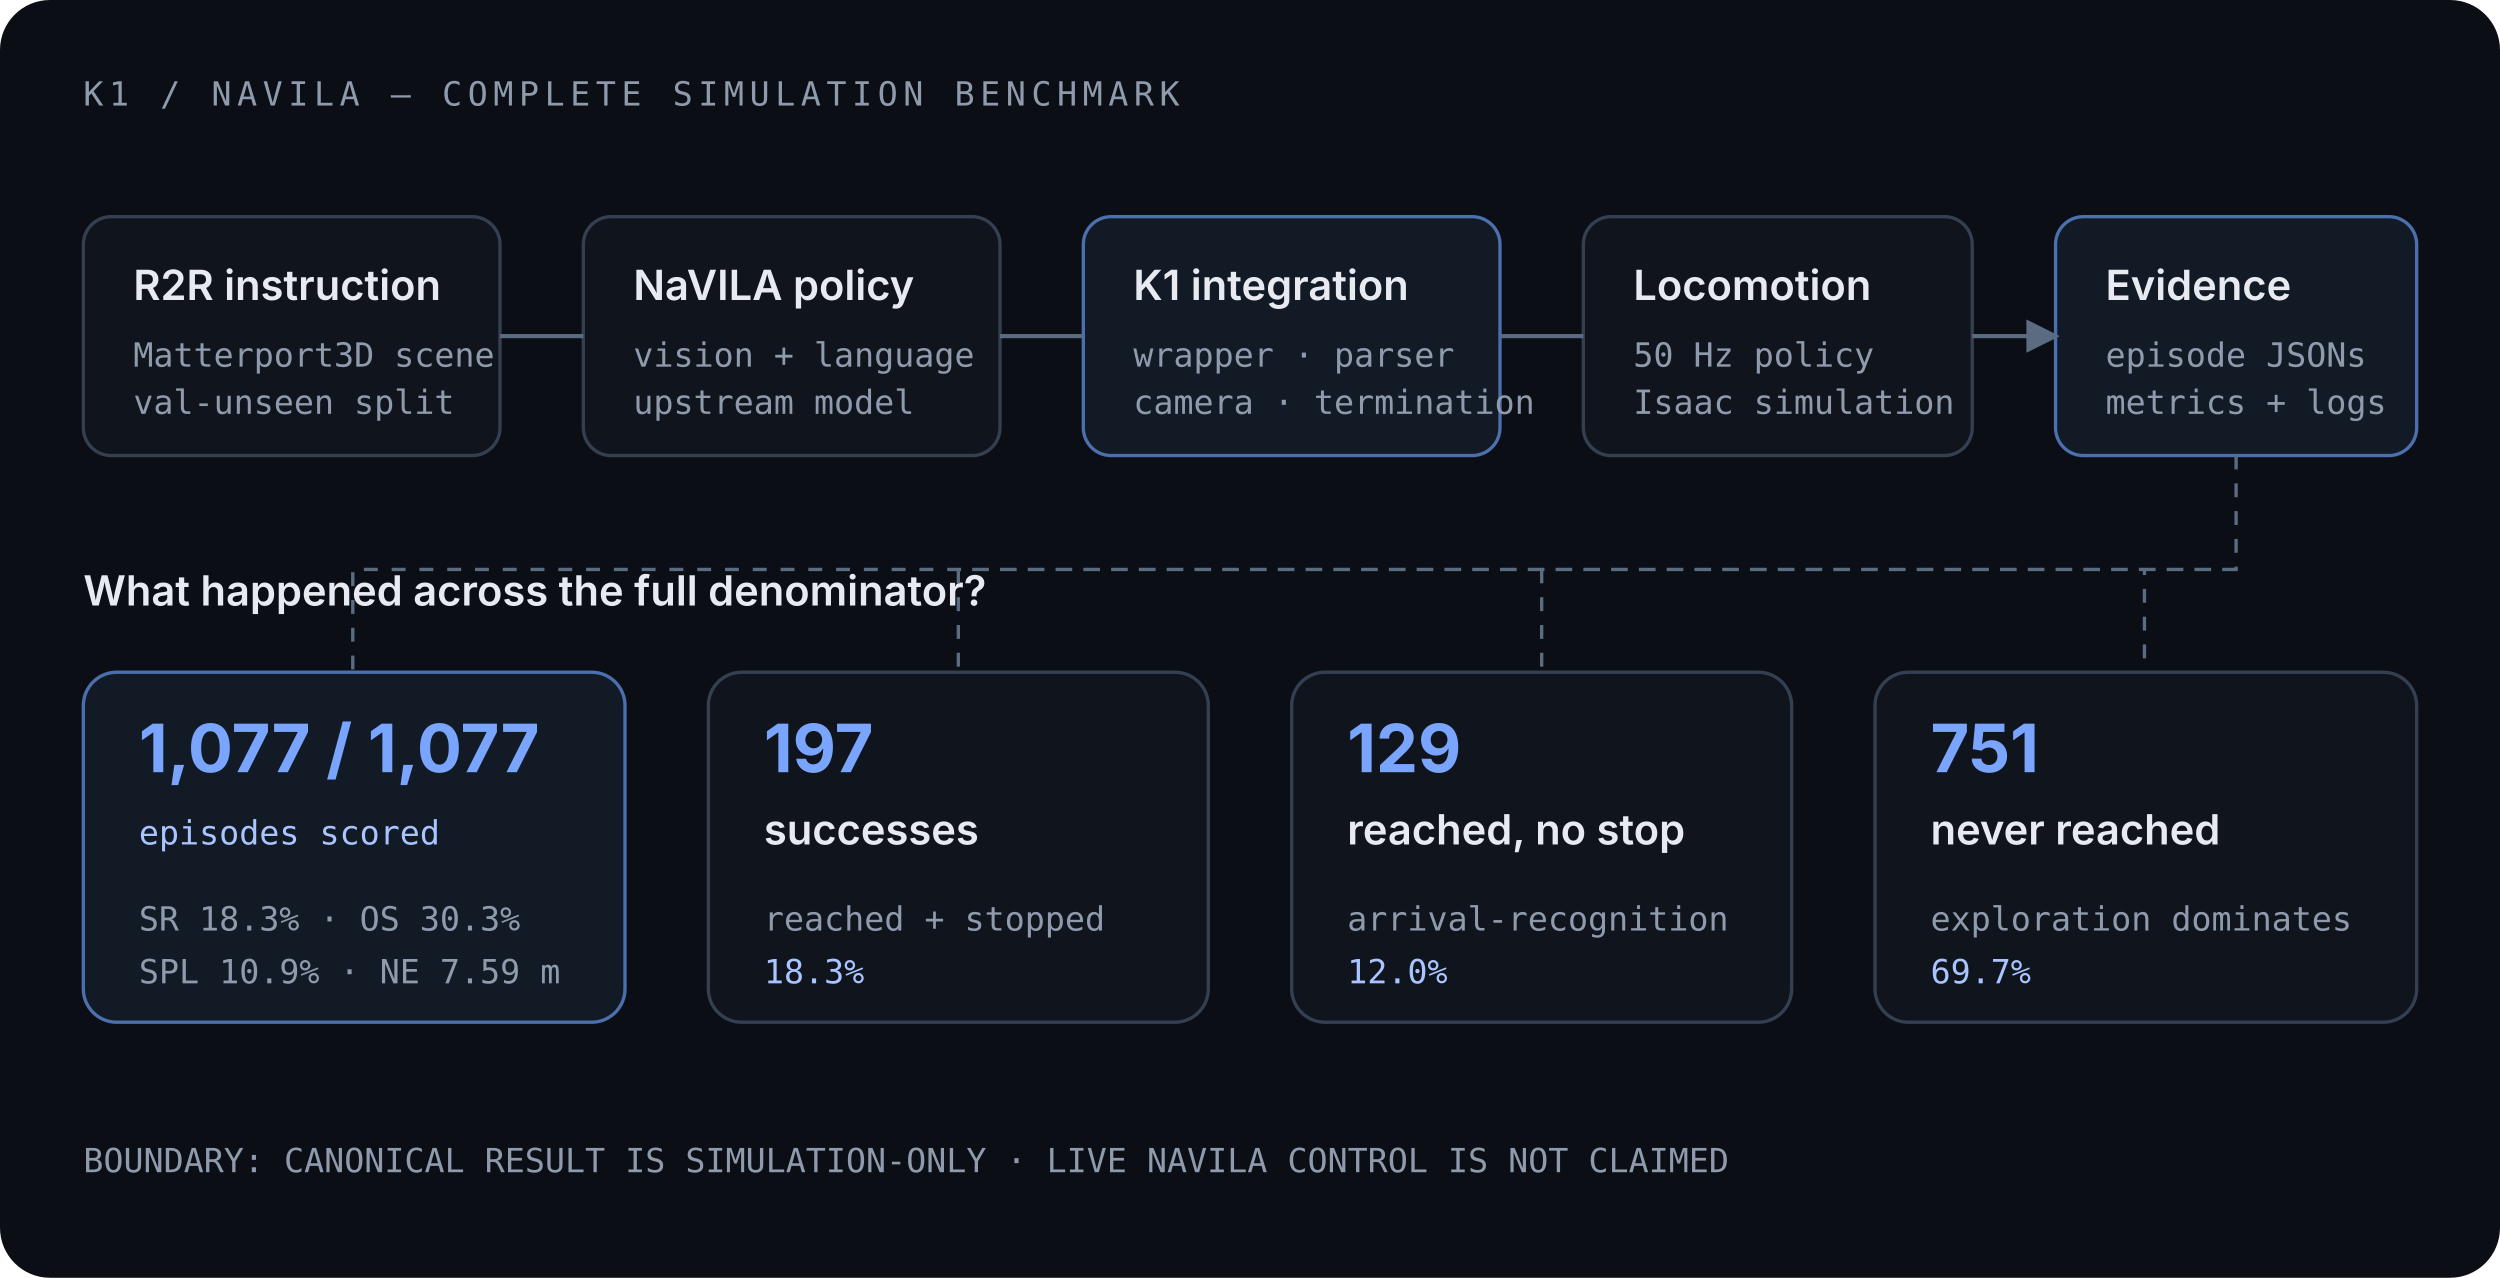
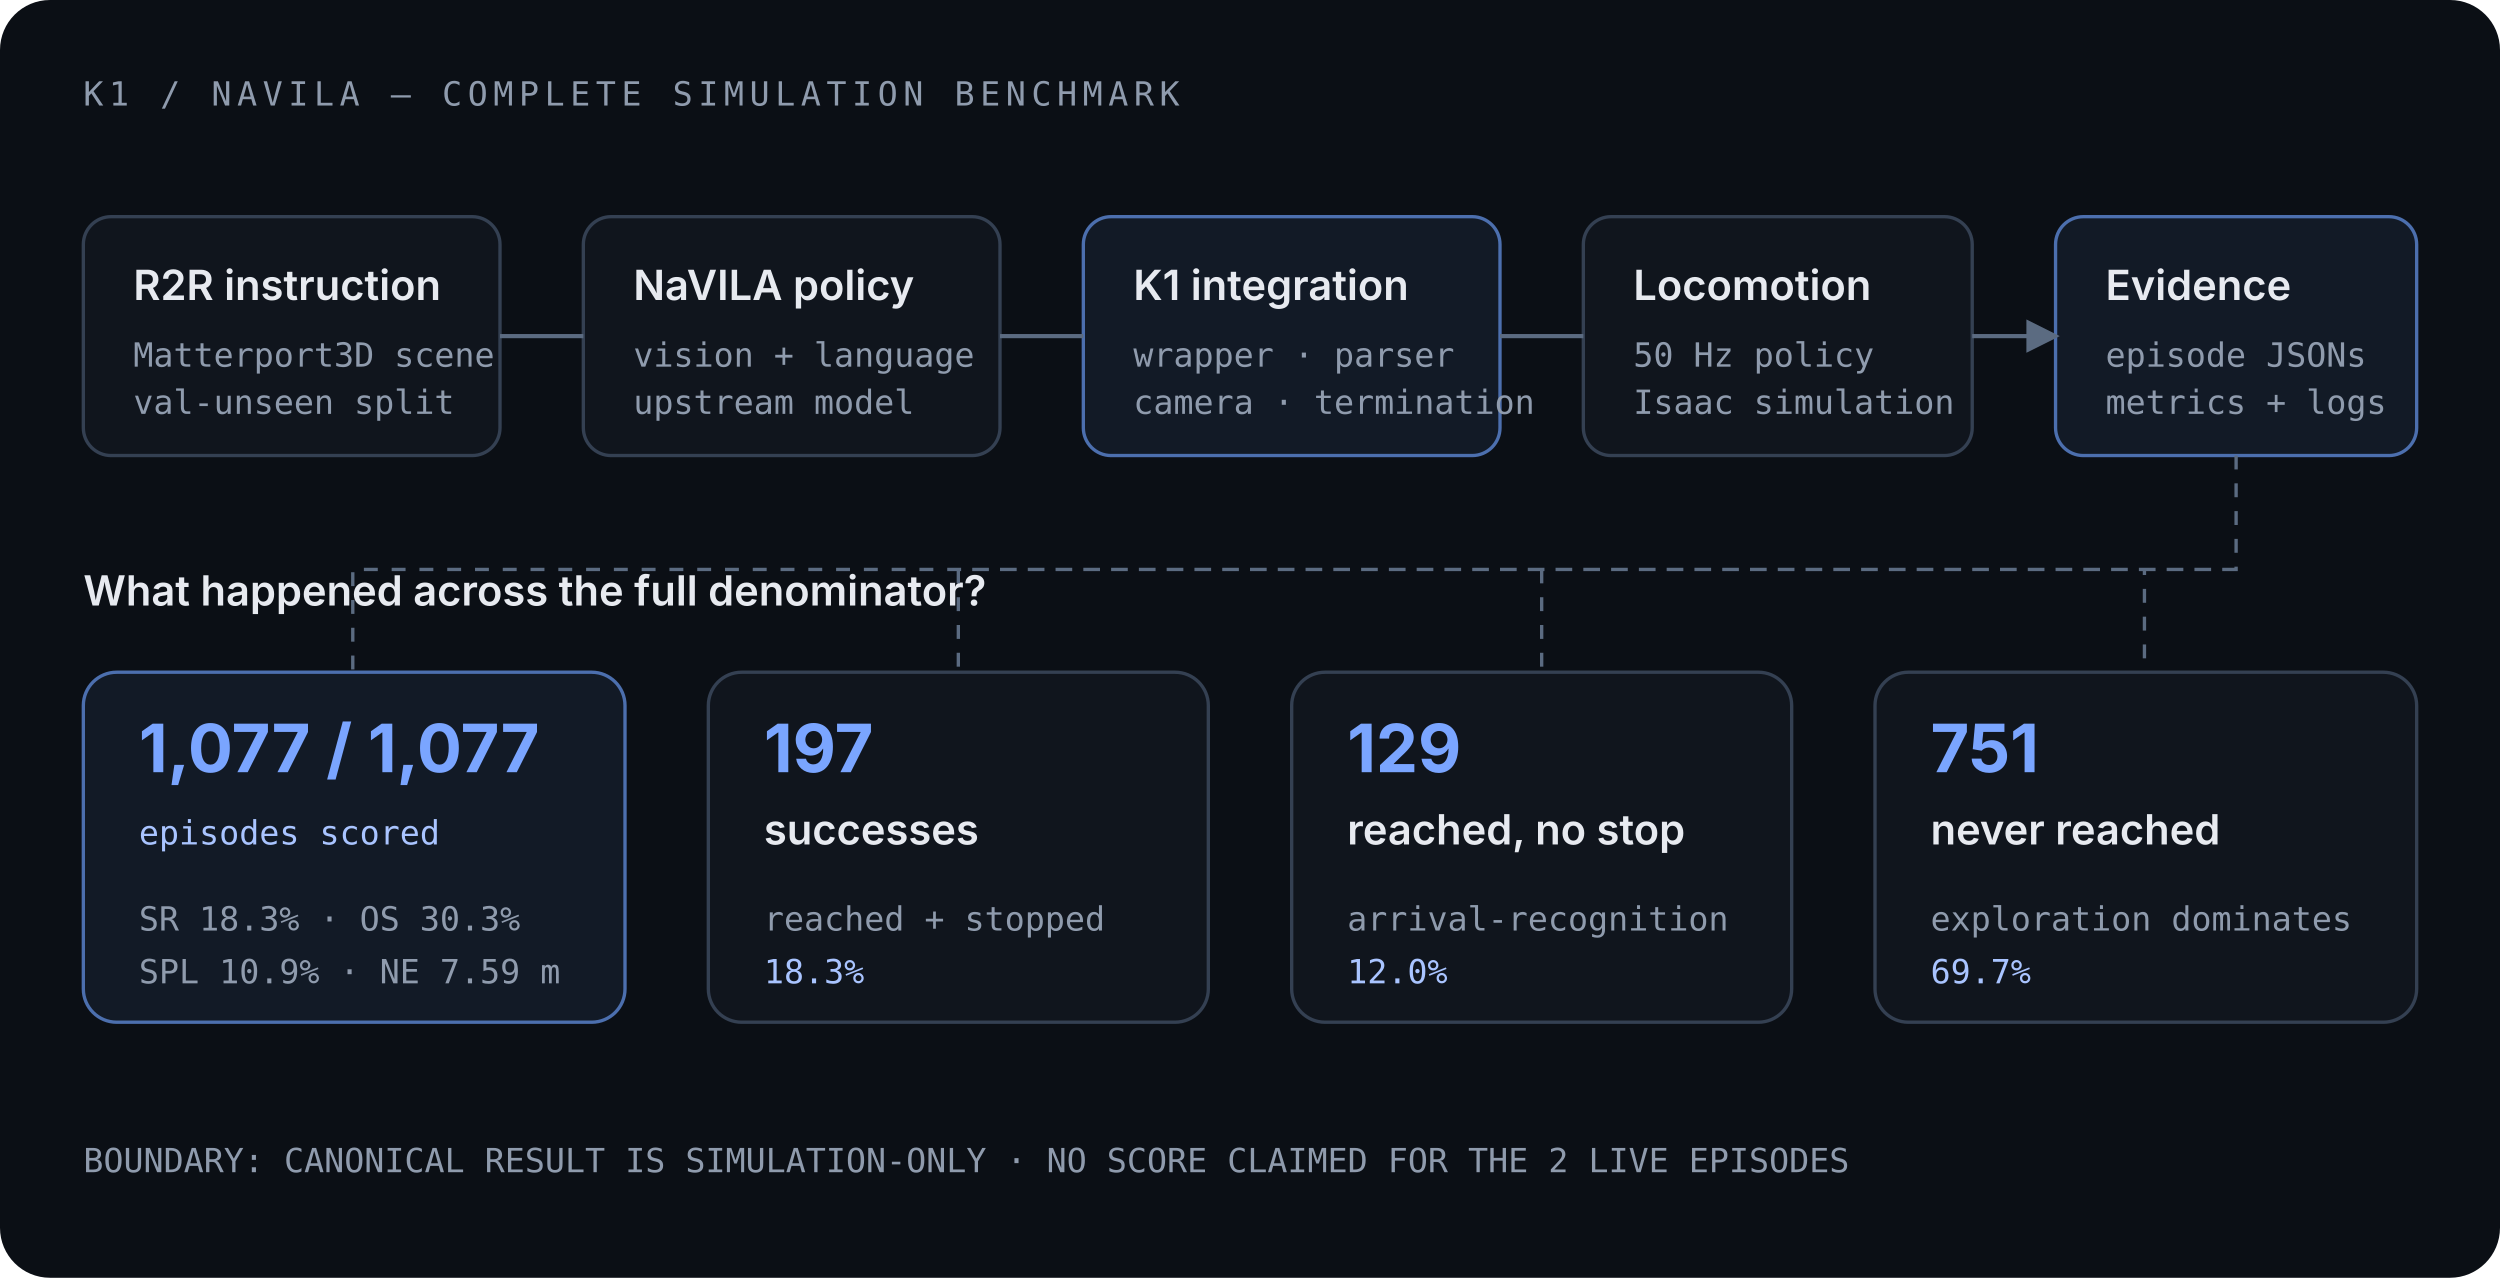
<svg xmlns="http://www.w3.org/2000/svg" viewBox="0 0 900 460" role="img" aria-labelledby="title desc">
  <defs>
    <style>
      .box{fill:#10151d;stroke:#344052;stroke-width:1.2}.box2{fill:#121a26;stroke:#4c6fae;stroke-width:1.2}.t{fill:#e7eaf0;font:600 15px Inter,Arial,sans-serif}.s{fill:#8f9bad;font:12px 'JetBrains Mono',monospace}.n{fill:#7aa5ff;font:700 24px Inter,Arial,sans-serif}.lbl{fill:#a9c4ff;font:12px 'JetBrains Mono',monospace}.line{stroke:#5b6b81;stroke-width:1.5;fill:none}.dash{stroke:#5b6b81;stroke-width:1.2;stroke-dasharray:5 5;fill:none}
    </style>
    <marker id="arrow" markerWidth="8" markerHeight="8" refX="7" refY="4" orient="auto">
      <path d="M0 0L8 4L0 8Z" fill="#5b6b81" />
    </marker>
  </defs>
  <rect width="900" height="460" rx="18" fill="#0b0f15" />
  <text x="30" y="38" class="s" letter-spacing="2">K1 / NAVILA — COMPLETE SIMULATION BENCHMARK</text>
  <rect x="30" y="78" width="150" height="86" rx="10" class="box" />
  <text x="48" y="108" class="t">R2R instruction</text>
  <text x="48" y="132" class="s">Matterport3D scene</text>
  <text x="48" y="149" class="s">val-unseen split</text>
  <rect x="210" y="78" width="150" height="86" rx="10" class="box" />
  <text x="228" y="108" class="t">NaVILA policy</text>
  <text x="228" y="132" class="s">vision + language</text>
  <text x="228" y="149" class="s">upstream model</text>
  <rect x="390" y="78" width="150" height="86" rx="10" class="box2" />
  <text x="408" y="108" class="t">K1 integration</text>
  <text x="408" y="132" class="s">wrapper · parser</text>
  <text x="408" y="149" class="s">camera · termination</text>
  <rect x="570" y="78" width="140" height="86" rx="10" class="box" />
  <text x="588" y="108" class="t">Locomotion</text>
  <text x="588" y="132" class="s">50 Hz policy</text>
  <text x="588" y="149" class="s">Isaac simulation</text>
  <rect x="740" y="78" width="130" height="86" rx="10" class="box2" />
  <text x="758" y="108" class="t">Evidence</text>
  <text x="758" y="132" class="s">episode JSONs</text>
  <text x="758" y="149" class="s">metrics + logs</text>
  <path d="M180 121H210M360 121H390M540 121H570M710 121H740" class="line" marker-end="url(#arrow)" />
  <text x="30" y="218" class="t">What happened across the full denominator?</text>
  <rect x="30" y="242" width="195" height="126" rx="12" class="box2" />
  <text x="50" y="278" class="n">1,077 / 1,077</text>
  <text x="50" y="304" class="lbl">episodes scored</text>
  <text x="50" y="335" class="s">SR 18.3% · OS 30.3%</text>
  <text x="50" y="354" class="s">SPL 10.9% · NE 7.59 m</text>
  <rect x="255" y="242" width="180" height="126" rx="12" class="box" />
  <text x="275" y="278" class="n">197</text>
  <text x="275" y="304" class="t">successes</text>
  <text x="275" y="335" class="s">reached + stopped</text>
  <text x="275" y="354" class="lbl">18.3%</text>
  <rect x="465" y="242" width="180" height="126" rx="12" class="box" />
  <text x="485" y="278" class="n">129</text>
  <text x="485" y="304" class="t">reached, no stop</text>
  <text x="485" y="335" class="s">arrival-recognition</text>
  <text x="485" y="354" class="lbl">12.0%</text>
  <rect x="675" y="242" width="195" height="126" rx="12" class="box" />
  <text x="695" y="278" class="n">751</text>
  <text x="695" y="304" class="t">never reached</text>
  <text x="695" y="335" class="s">exploration dominates</text>
  <text x="695" y="354" class="lbl">69.7%</text>
  <path d="M805 164V205H127V242M805 205H345V242M805 205H555V242M805 205H772V242" class="dash" />
-   <text x="30" y="422" class="s">BOUNDARY: CANONICAL RESULT IS SIMULATION-ONLY · LIVE NAVILA CONTROL IS NOT CLAIMED</text>
+   <text x="30" y="422" class="s">BOUNDARY: CANONICAL RESULT IS SIMULATION-ONLY · NO SCORE CLAIMED FOR THE 2 LIVE EPISODES</text>
</svg>
